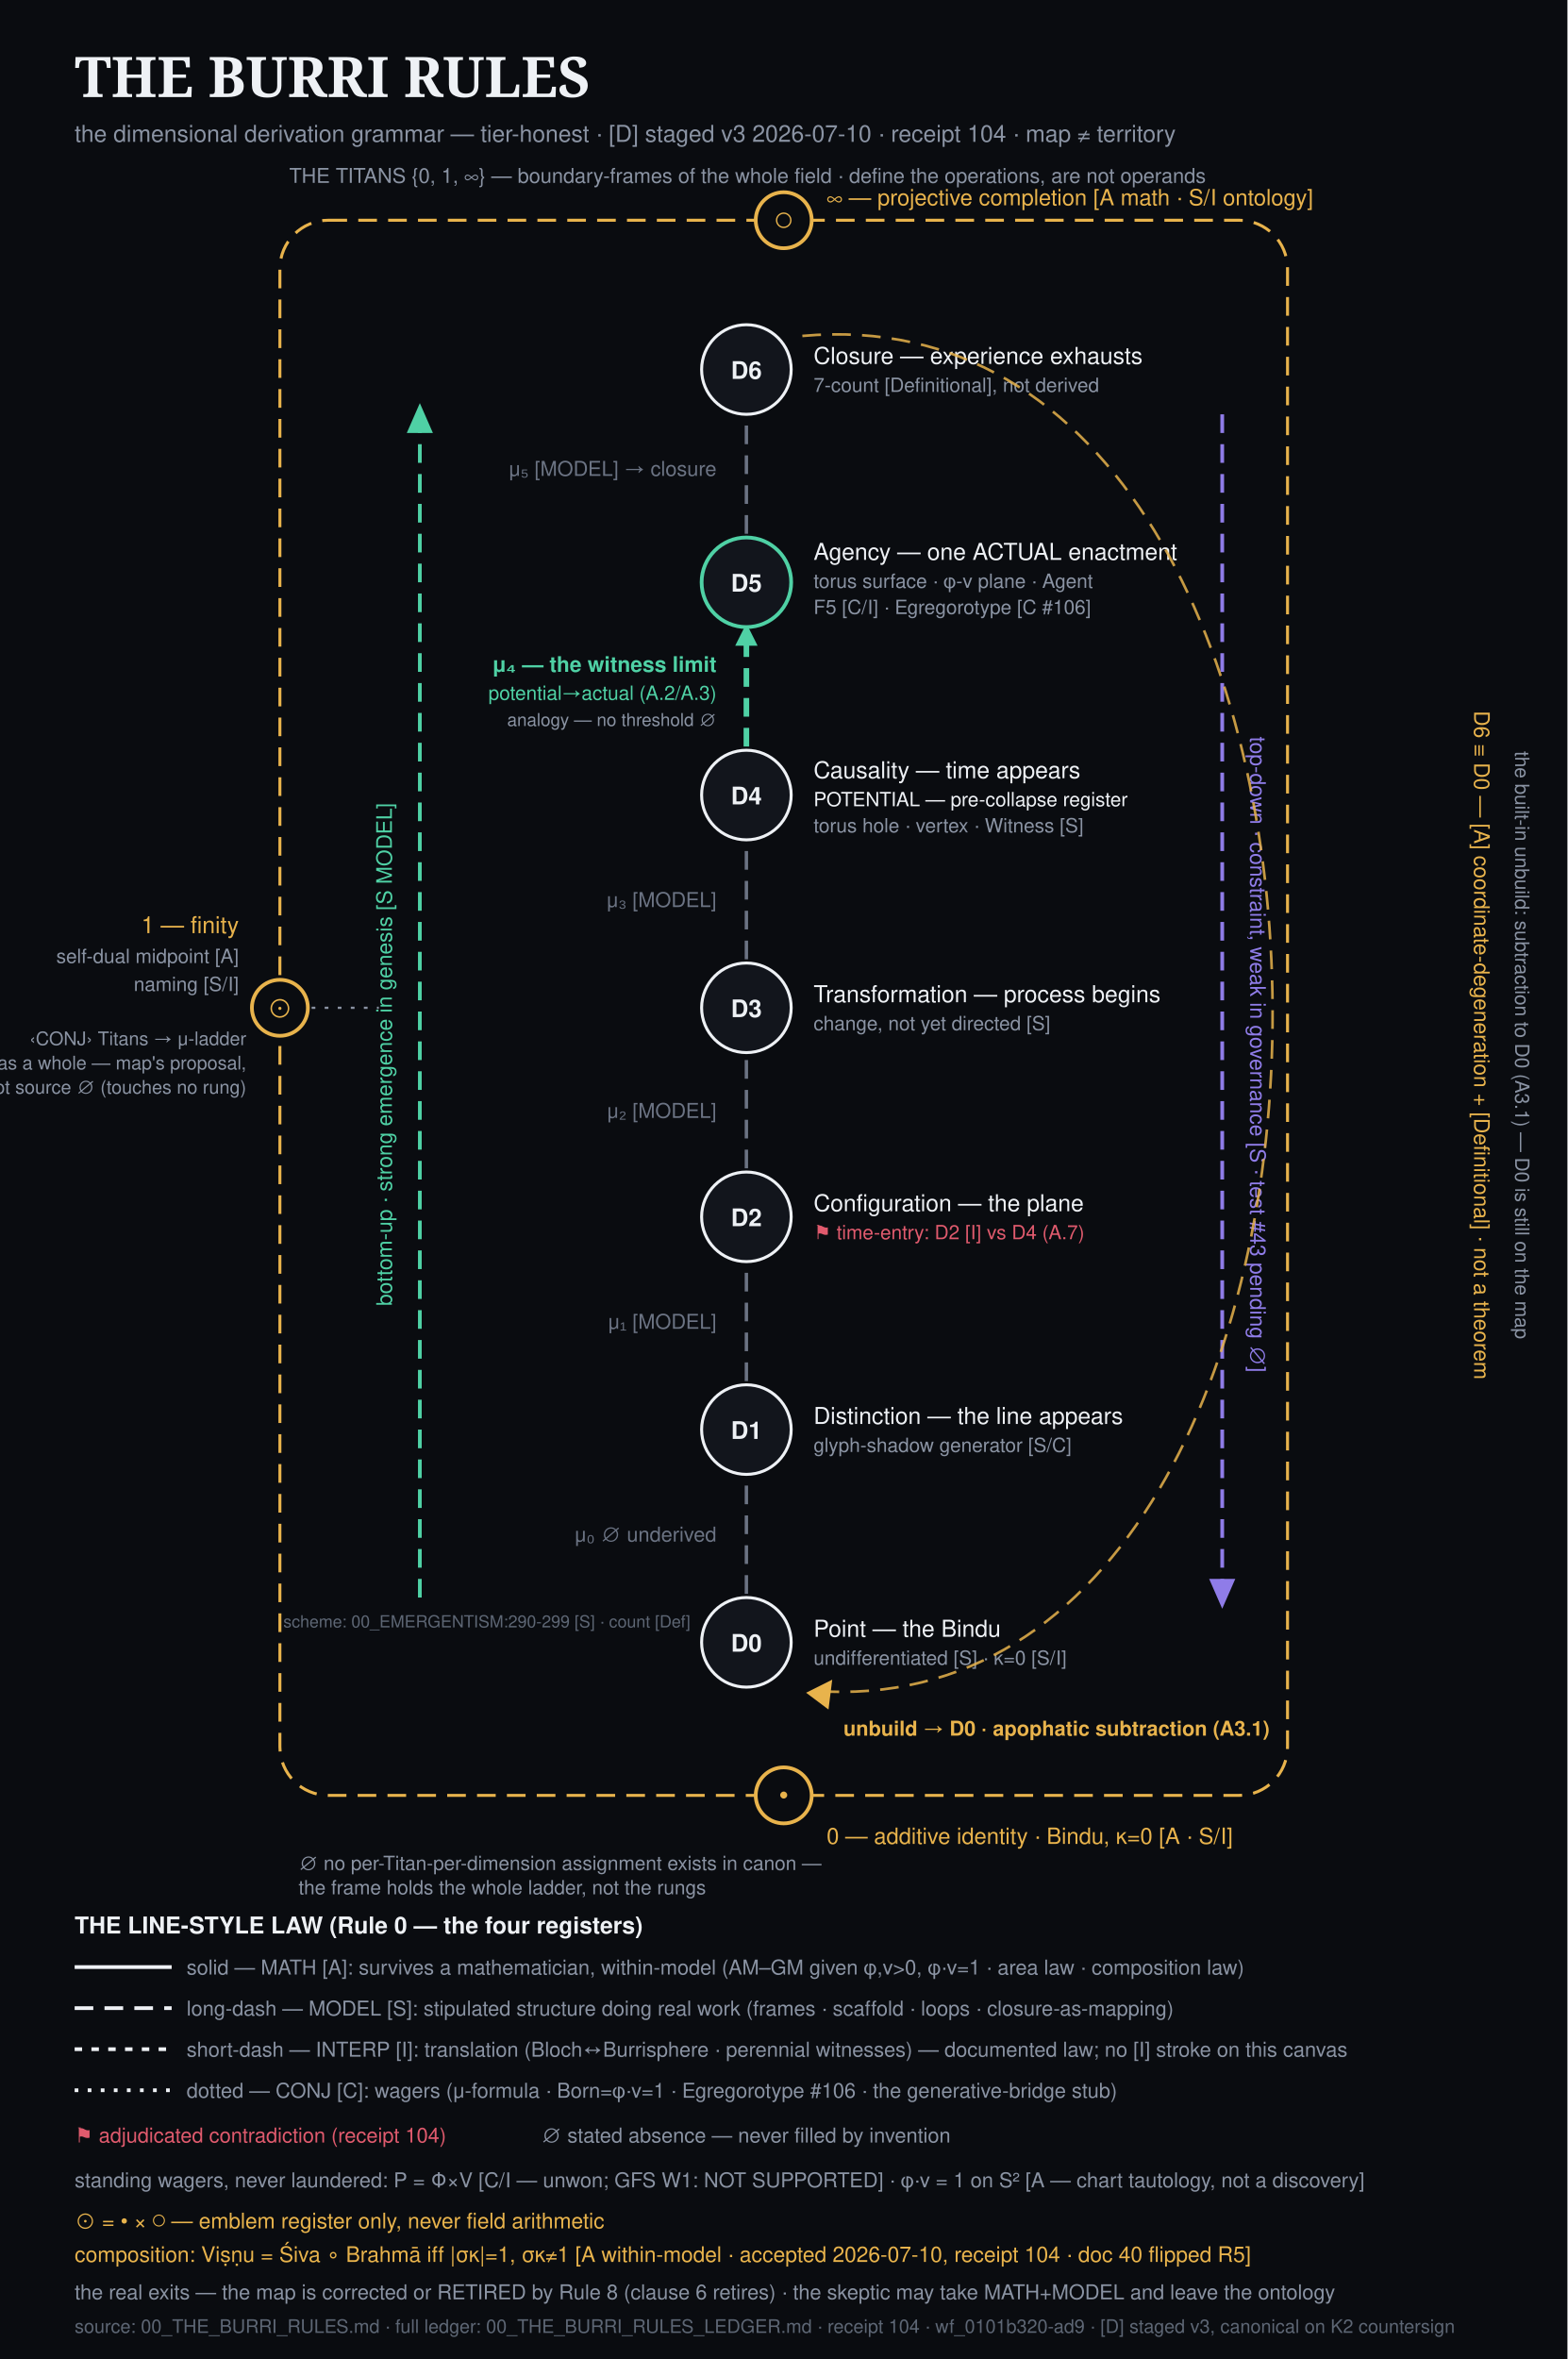
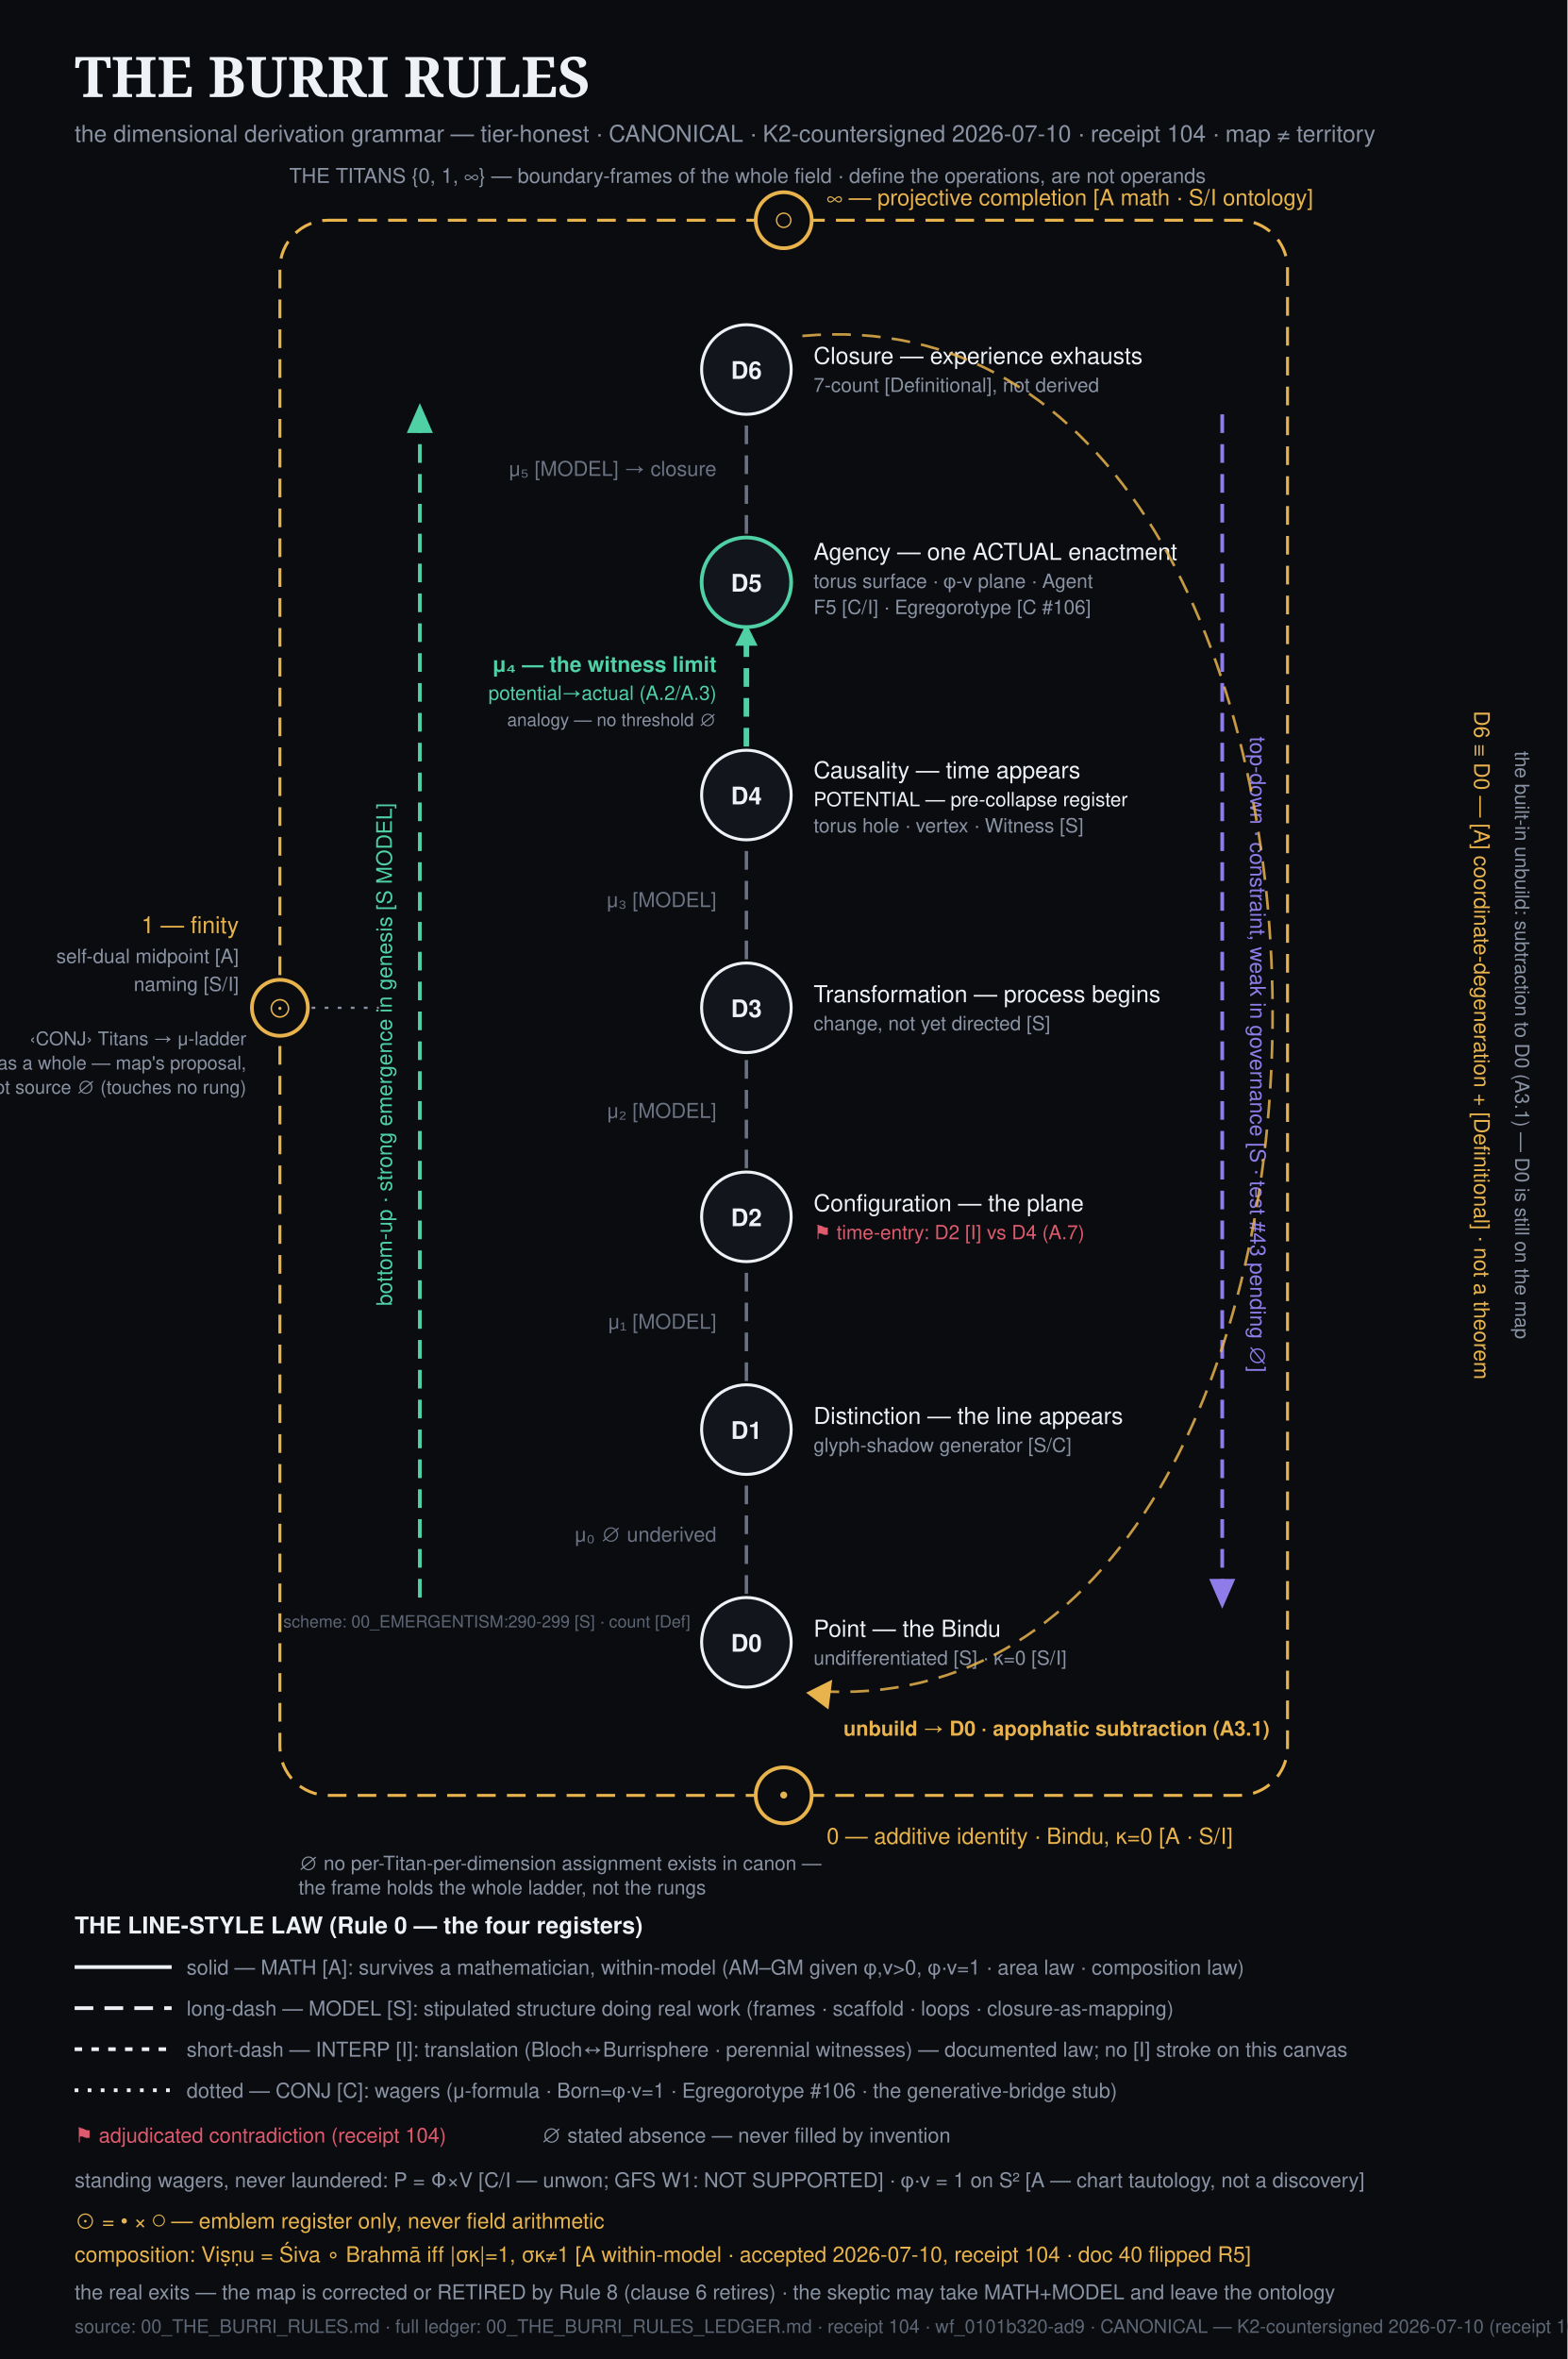
<svg xmlns="http://www.w3.org/2000/svg" viewBox="0 0 840 1264" font-family="Helvetica, Arial, sans-serif">
  <rect width="840" height="1264" fill="#0a0c10" />
  <text x="40" y="52" fill="#eef1f5" font-size="30" font-weight="bold" font-family="Georgia, serif">THE BURRI RULES</text>
-   <text x="40" y="76" fill="#8a93a3" font-size="12.5">the dimensional derivation grammar — tier-honest · [D] staged v3 2026-07-10 · receipt 104 · map ≠ territory</text>
+   <text x="40" y="76" fill="#8a93a3" font-size="12.5">the dimensional derivation grammar — tier-honest · CANONICAL · K2-countersigned 2026-07-10 · receipt 104 · map ≠ territory</text>
  <text x="155" y="98" fill="#8a93a3" font-size="11">THE TITANS {0, 1, ∞} — boundary-frames of the whole field · define the operations, are not operands</text>
  <rect x="150" y="118" width="540" height="844" rx="26" fill="none" stroke="#e8b34c" stroke-width="1.6" stroke-dasharray="10 6" />
  <circle cx="420" cy="118" r="15" fill="#0a0c10" stroke="#e8b34c" stroke-width="2" />
  <text x="420" y="123.5" fill="#e8b34c" font-size="15" text-anchor="middle">○</text>
  <text x="443" y="110" fill="#e8b34c" font-size="12">∞ — projective completion [A math · S/I ontology]</text>
  <circle cx="420" cy="962" r="15" fill="#0a0c10" stroke="#e8b34c" stroke-width="2" />
  <text x="420" y="967" fill="#e8b34c" font-size="15" text-anchor="middle">•</text>
  <text x="443" y="988" fill="#e8b34c" font-size="12">0 — additive identity · Bindu, κ=0 [A · S/I]</text>
  <circle cx="150" cy="540" r="15" fill="#0a0c10" stroke="#e8b34c" stroke-width="2" />
  <text x="150" y="545" fill="#e8b34c" font-size="14" text-anchor="middle">⊙</text>
  <text x="128" y="500" fill="#e8b34c" font-size="12.5" text-anchor="end">1 — finity</text>
  <text x="128" y="516" fill="#8a93a3" font-size="10.5" text-anchor="end">self-dual midpoint [A]</text>
  <text x="128" y="531" fill="#8a93a3" font-size="10.5" text-anchor="end">naming [S/I]</text>
  <text x="160" y="1002" fill="#8a93a3" font-size="10.5">∅ no per-Titan-per-dimension assignment exists in canon —</text>
  <text x="160" y="1015" fill="#8a93a3" font-size="10.5">the frame holds the whole ladder, not the rungs</text>
  <line x1="167" y1="540" x2="203" y2="540" stroke="#8a93a3" stroke-width="1.2" stroke-dasharray="2 5" />
  <text x="132" y="560" fill="#8a93a3" font-size="10" text-anchor="end">‹CONJ› Titans → μ-ladder</text>
  <text x="132" y="573" fill="#8a93a3" font-size="10" text-anchor="end">as a whole — map's proposal,</text>
  <text x="132" y="586" fill="#8a93a3" font-size="10" text-anchor="end">not source ∅ (touches no rung)</text>
  <g stroke="#6b7383" stroke-width="1.8" stroke-dasharray="10 6" fill="none">
    <path d="M400 854 L400 792" />
    <path d="M400 740 L400 678" />
    <path d="M400 626 L400 566" />
    <path d="M400 514 L400 452" />
    <path d="M400 286 L400 224" />
  </g>
  <path d="M400 400 L400 340" stroke="#4fd1a5" stroke-width="3" stroke-dasharray="10 6" fill="none" />
  <path d="M394 346 L400 334 L406 346 Z" fill="#4fd1a5" />
  <g fill="#6b7383" font-size="11" text-anchor="end">
    <text x="384" y="826">μ₀ ∅ underived</text>
    <text x="384" y="712">μ₁ [MODEL]</text>
    <text x="384" y="599">μ₂ [MODEL]</text>
    <text x="384" y="486">μ₃ [MODEL]</text>
    <text x="384" y="255">μ₅ [MODEL] → closure</text>
  </g>
  <text x="384" y="360" fill="#4fd1a5" font-size="11.5" text-anchor="end" font-weight="bold">μ₄ — the witness limit</text>
  <text x="384" y="375" fill="#4fd1a5" font-size="10.5" text-anchor="end">potential→actual (A.2/A.3)</text>
  <text x="384" y="389" fill="#8a93a3" font-size="9.5" text-anchor="end">analogy — no threshold ∅</text>
  <text x="370" y="872" fill="#5d6674" font-size="9" text-anchor="end">scheme: 00_EMERGENTISM:290-299 [S] · count [Def]</text>
  <g>
    <circle cx="400" cy="880" r="24" fill="#12151c" stroke="#eef1f5" stroke-width="1.6" />
    <text x="400" y="885" fill="#eef1f5" font-size="13" text-anchor="middle" font-weight="bold">D0</text>
    <text x="436" y="877" fill="#eef1f5" font-size="12.5">Point — the Bindu</text>
    <text x="436" y="892" fill="#8a93a3" font-size="10.5">undifferentiated [S] · κ=0 [S/I]</text>
    <circle cx="400" cy="766" r="24" fill="#12151c" stroke="#eef1f5" stroke-width="1.6" />
    <text x="400" y="771" fill="#eef1f5" font-size="13" text-anchor="middle" font-weight="bold">D1</text>
    <text x="436" y="763" fill="#eef1f5" font-size="12.5">Distinction — the line appears</text>
    <text x="436" y="778" fill="#8a93a3" font-size="10.5">glyph-shadow generator [S/C]</text>
    <circle cx="400" cy="652" r="24" fill="#12151c" stroke="#eef1f5" stroke-width="1.6" />
    <text x="400" y="657" fill="#eef1f5" font-size="13" text-anchor="middle" font-weight="bold">D2</text>
    <text x="436" y="649" fill="#eef1f5" font-size="12.5">Configuration — the plane</text>
    <text x="436" y="664" fill="#e05a6d" font-size="10.5">⚑ time-entry: D2 [I] vs D4 (A.7)</text>
    <circle cx="400" cy="540" r="24" fill="#12151c" stroke="#eef1f5" stroke-width="1.6" />
    <text x="400" y="545" fill="#eef1f5" font-size="13" text-anchor="middle" font-weight="bold">D3</text>
    <text x="436" y="537" fill="#eef1f5" font-size="12.5">Transformation — process begins</text>
    <text x="436" y="552" fill="#8a93a3" font-size="10.5">change, not yet directed [S]</text>
    <circle cx="400" cy="426" r="24" fill="#12151c" stroke="#eef1f5" stroke-width="1.6" />
    <text x="400" y="431" fill="#eef1f5" font-size="13" text-anchor="middle" font-weight="bold">D4</text>
    <text x="436" y="417" fill="#eef1f5" font-size="12.5">Causality — time appears</text>
    <text x="436" y="432" fill="#eef1f5" font-size="10.5">POTENTIAL — pre-collapse register</text>
    <text x="436" y="446" fill="#8a93a3" font-size="10.5">torus hole · vertex · Witness [S]</text>
    <circle cx="400" cy="312" r="24" fill="#12151c" stroke="#4fd1a5" stroke-width="2" />
    <text x="400" y="317" fill="#eef1f5" font-size="13" text-anchor="middle" font-weight="bold">D5</text>
    <text x="436" y="300" fill="#eef1f5" font-size="12.5">Agency — one ACTUAL enactment</text>
    <text x="436" y="315" fill="#8a93a3" font-size="10.5">torus surface · φ-ν plane · Agent</text>
    <text x="436" y="329" fill="#8a93a3" font-size="10.5">F5 [C/I] · Egregorotype [C #106]</text>
    <circle cx="400" cy="198" r="24" fill="#12151c" stroke="#eef1f5" stroke-width="1.6" />
    <text x="400" y="203" fill="#eef1f5" font-size="13" text-anchor="middle" font-weight="bold">D6</text>
    <text x="436" y="195" fill="#eef1f5" font-size="12.5">Closure — experience exhausts</text>
    <text x="436" y="210" fill="#8a93a3" font-size="10.5">7-count [Definitional], not derived</text>
  </g>
  <path d="M225 856 L225 222" stroke="#4fd1a5" stroke-width="2" stroke-dasharray="10 6" fill="none" />
  <path d="M218 232 L225 216 L232 232 Z" fill="#4fd1a5" />
  <text x="210" y="565" fill="#4fd1a5" font-size="11.5" transform="rotate(-90 210 565)" text-anchor="middle">bottom-up · strong emergence in genesis  [S MODEL]</text>
  <path d="M655 222 L655 856" stroke="#8f7ce8" stroke-width="2" stroke-dasharray="10 6" fill="none" />
  <path d="M648 846 L655 862 L662 846 Z" fill="#8f7ce8" />
  <text x="670" y="565" fill="#8f7ce8" font-size="11.5" transform="rotate(90 670 565)" text-anchor="middle">top-down · constraint, weak in governance  [S · test #43 pending ∅]</text>
  <path d="M430 180 C 765 150, 765 930, 436 906" stroke="#e8b34c" stroke-width="1.4" fill="none" stroke-dasharray="10 6" opacity="0.85" />
  <path d="M446 900 L432 907 L444 916 Z" fill="#e8b34c" />
  <text x="452" y="930" fill="#e8b34c" font-size="11" font-weight="bold">unbuild → D0 · apophatic subtraction (A3.1)</text>
  <text x="790" y="560" fill="#e8b34c" font-size="11.5" transform="rotate(90 790 560)" text-anchor="middle">D6 ≡ D0 — [A] coordinate-degeneration + [Definitional] · not a theorem</text>
  <text x="812" y="560" fill="#8a93a3" font-size="10.5" transform="rotate(90 812 560)" text-anchor="middle">the built-in unbuild: subtraction to D0 (A3.1) — D0 is still on the map</text>
  <g transform="translate(40,1036)">
    <text x="0" y="0" fill="#eef1f5" font-size="12.5" font-weight="bold">THE LINE-STYLE LAW (Rule 0 — the four registers)</text>
    <line x1="0" y1="18" x2="52" y2="18" stroke="#eef1f5" stroke-width="2" />
    <text x="60" y="22" fill="#8a93a3" font-size="11">solid — MATH [A]: survives a mathematician, within-model (AM–GM given φ,ν&gt;0, φ·ν=1 · area law · composition law)</text>
    <line x1="0" y1="40" x2="52" y2="40" stroke="#eef1f5" stroke-width="2" stroke-dasharray="10 6" />
    <text x="60" y="44" fill="#8a93a3" font-size="11">long-dash — MODEL [S]: stipulated structure doing real work (frames · scaffold · loops · closure-as-mapping)</text>
    <line x1="0" y1="62" x2="52" y2="62" stroke="#eef1f5" stroke-width="2" stroke-dasharray="4 5" />
    <text x="60" y="66" fill="#8a93a3" font-size="11">short-dash — INTERP [I]: translation (Bloch↔Burrisphere · perennial witnesses) — documented law; no [I] stroke on this canvas</text>
    <line x1="0" y1="84" x2="52" y2="84" stroke="#eef1f5" stroke-width="2" stroke-dasharray="2 5" />
    <text x="60" y="88" fill="#8a93a3" font-size="11">dotted — CONJ [C]: wagers (μ-formula · Born=φ·ν=1 · Egregorotype #106 · the generative-bridge stub)</text>
    <text x="0" y="112" fill="#e05a6d" font-size="11">⚑ adjudicated contradiction (receipt 104)</text>
    <text x="250" y="112" fill="#8a93a3" font-size="11">∅ stated absence — never filled by invention</text>
    <text x="0" y="136" fill="#8a93a3" font-size="11">standing wagers, never laundered:  P = Φ×V  [C/I — unwon; GFS W1: NOT SUPPORTED]   ·   φ·ν = 1 on S²  [A — chart tautology, not a discovery]</text>
    <text x="0" y="158" fill="#e8b34c" font-size="11.5">⊙ = • × ○ — emblem register only, never field arithmetic</text>
    <text x="0" y="176" fill="#e8b34c" font-size="11.5">composition: Viṣṇu = Śiva ∘ Brahmā  iff |σκ|=1, σκ≠1  [A within-model · accepted 2026-07-10, receipt 104 · doc 40 flipped R5]</text>
    <text x="0" y="196" fill="#8a93a3" font-size="11">the real exits — the map is corrected or RETIRED by Rule 8 (clause 6 retires) · the skeptic may take MATH+MODEL and leave the ontology</text>
-     <text x="0" y="214" fill="#5d6674" font-size="10">source: 00_THE_BURRI_RULES.md · full ledger: 00_THE_BURRI_RULES_LEDGER.md · receipt 104 · wf_0101b320-ad9 · [D] staged v3, canonical on K2 countersign</text>
+     <text x="0" y="214" fill="#5d6674" font-size="10">source: 00_THE_BURRI_RULES.md · full ledger: 00_THE_BURRI_RULES_LEDGER.md · receipt 104 · wf_0101b320-ad9 · CANONICAL — K2-countersigned 2026-07-10 (receipt 104)</text>
  </g>
</svg>
